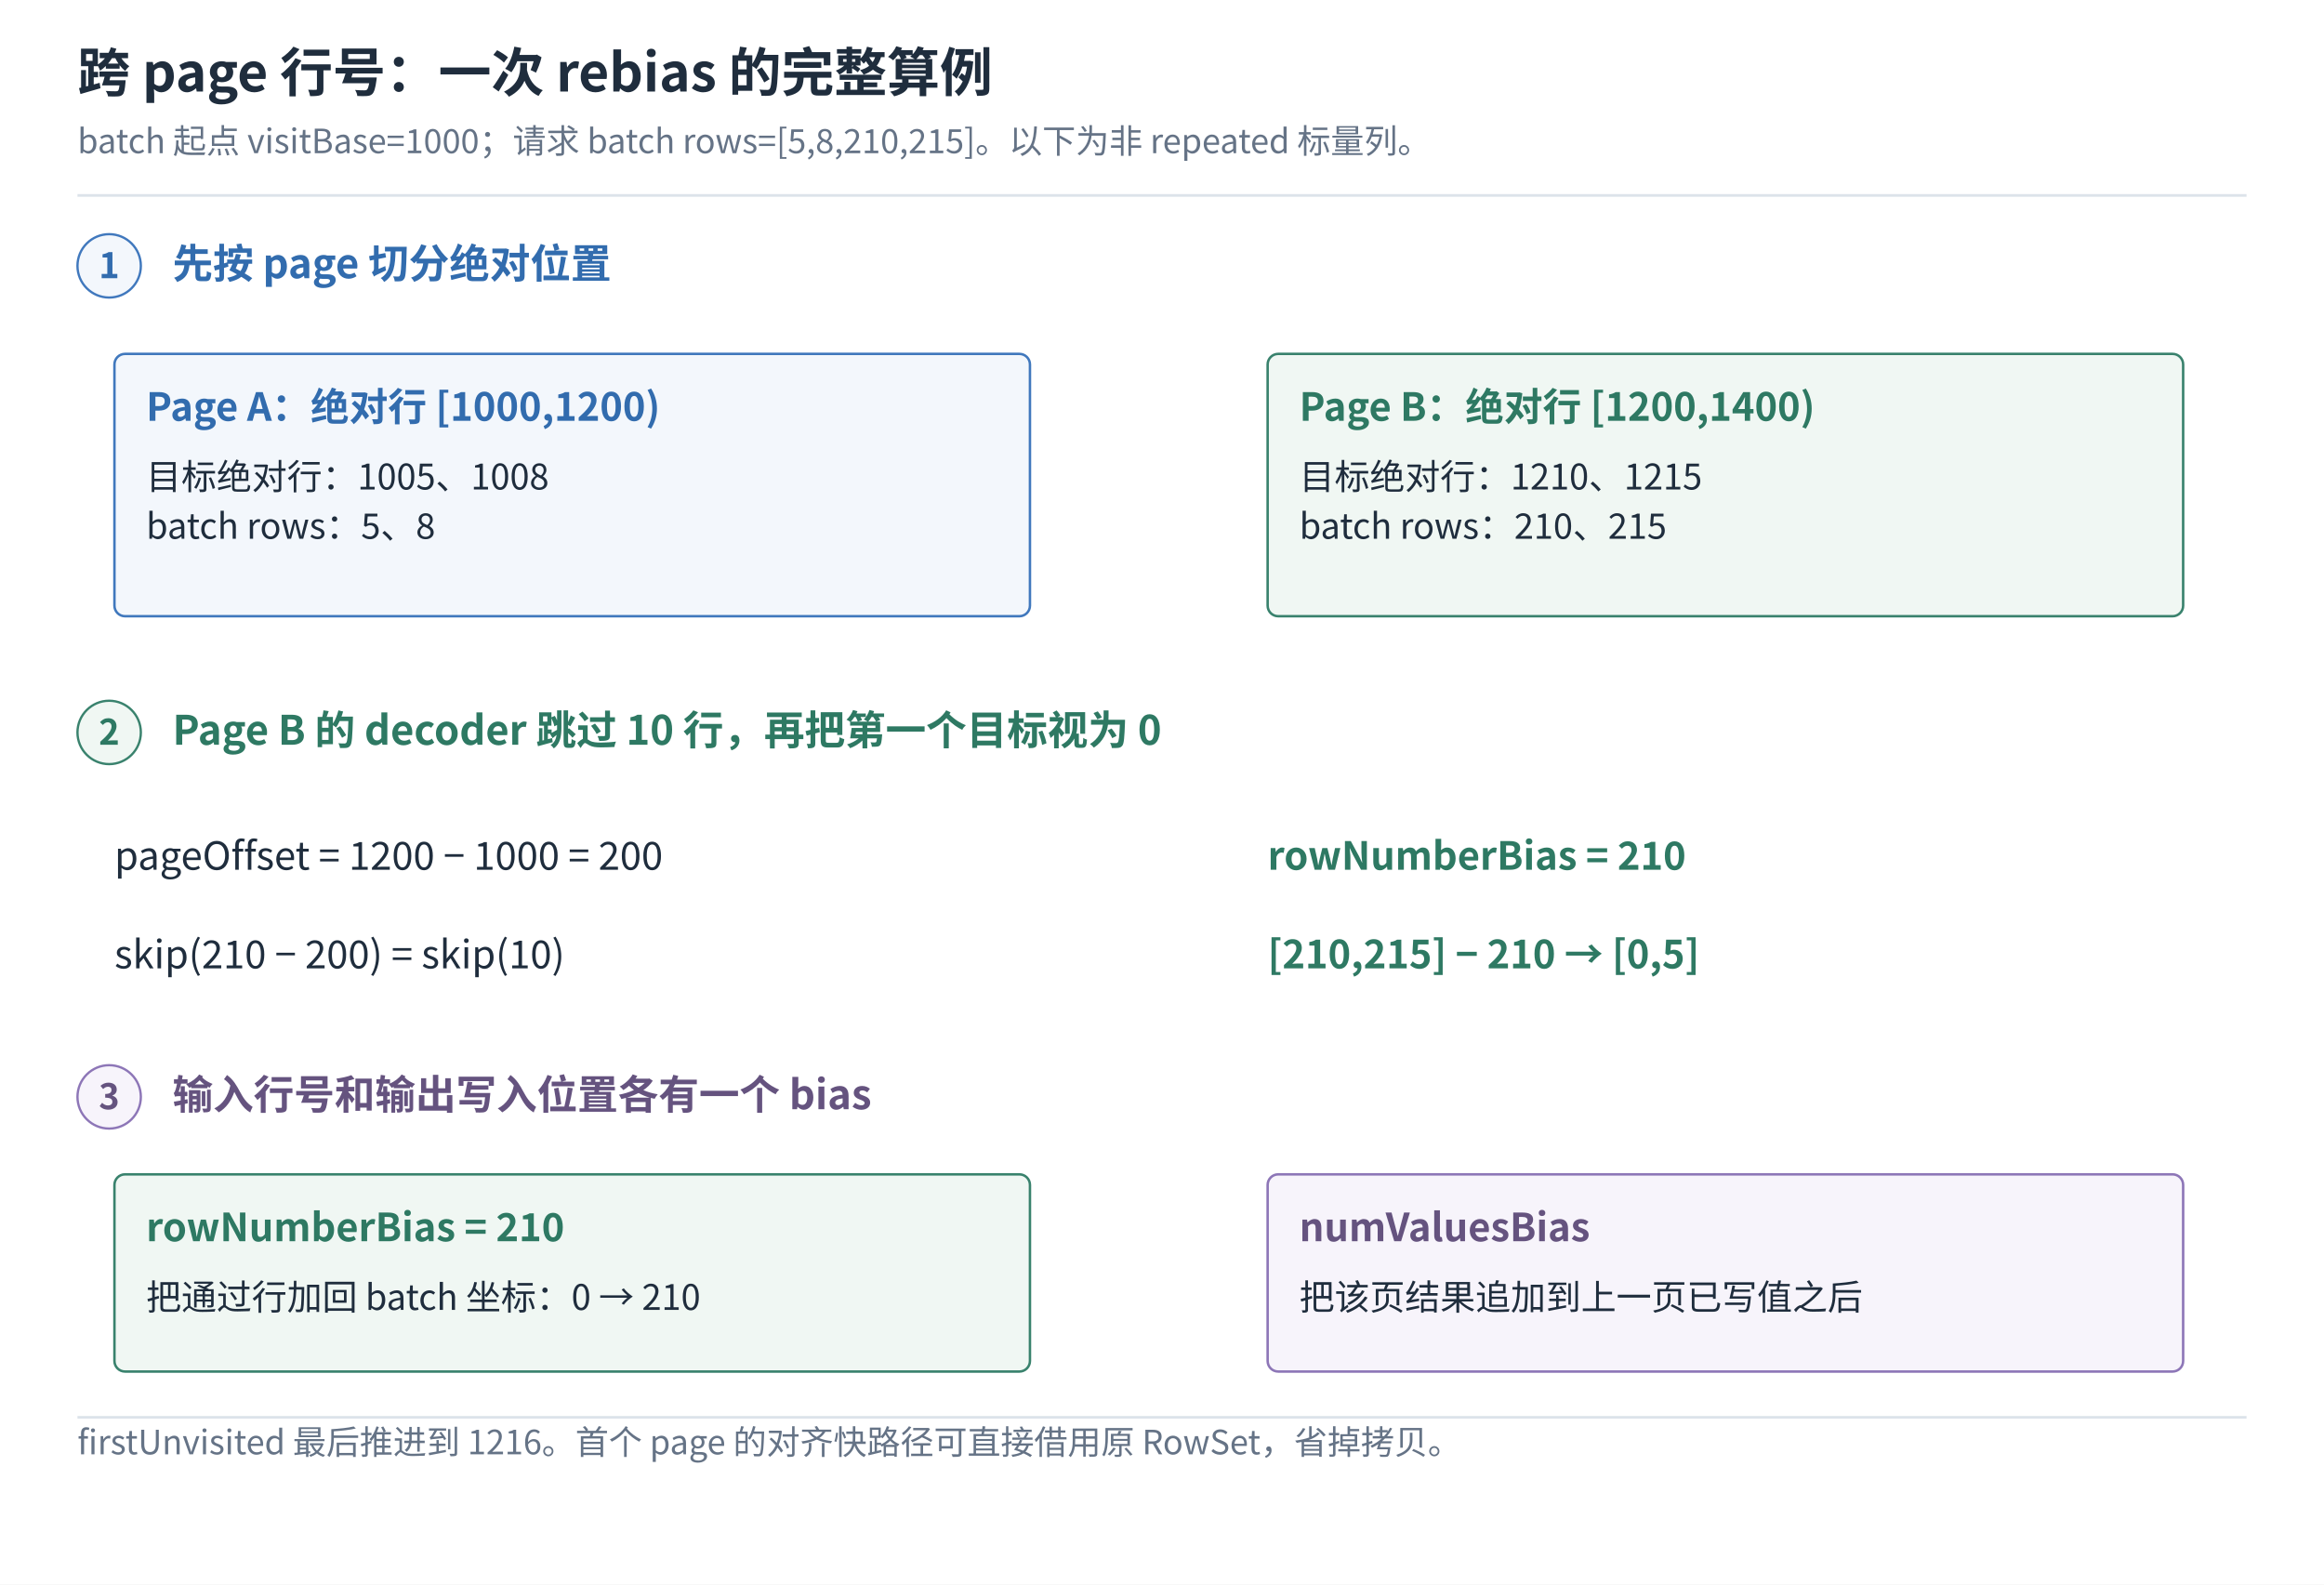
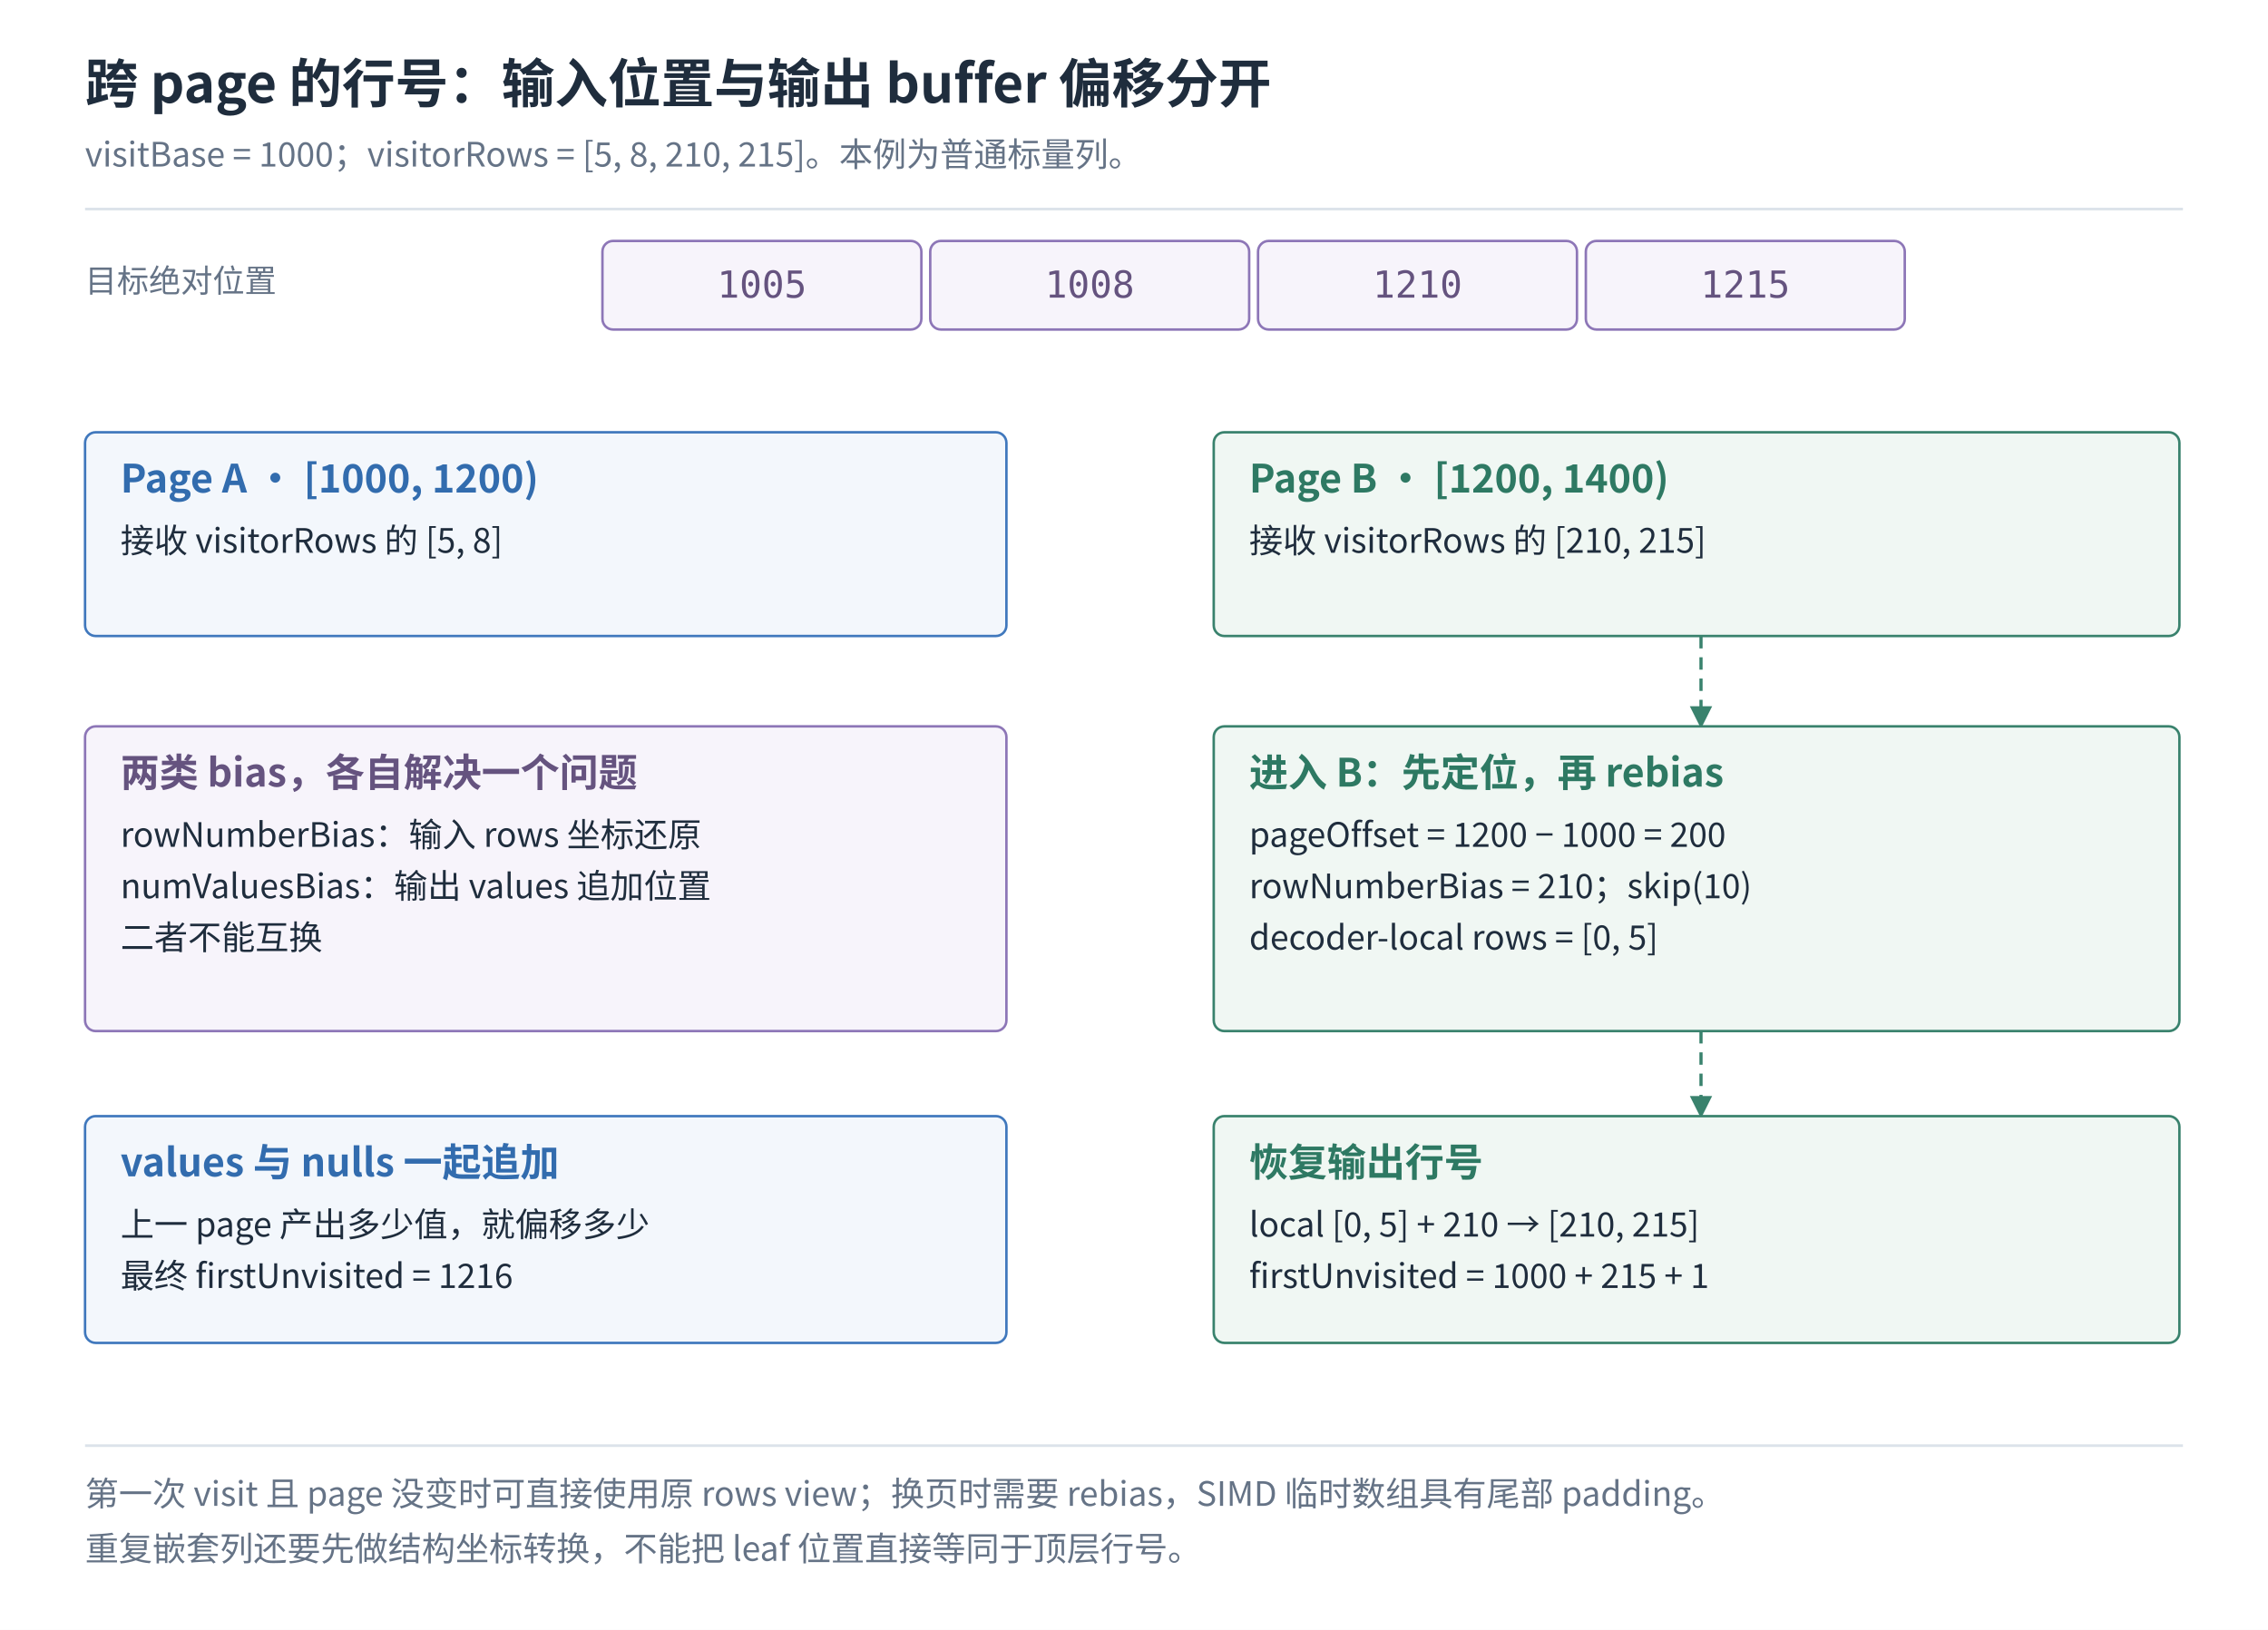
- <svg xmlns="http://www.w3.org/2000/svg" width="1320" height="900" viewBox="0 0 1320 900">
+ <svg xmlns="http://www.w3.org/2000/svg" width="1280" height="920" viewBox="0 0 1280 920" role="img">
  <defs>
-     <marker id="arr-muted" markerUnits="userSpaceOnUse" markerWidth="11" markerHeight="11" refX="10" refY="5" orient="auto">
-       <path d="M0 0L10 5L0 10Z" fill="#657386" />
+     <marker id="arr-muted" viewBox="0 0 10 10" refX="9" refY="5" markerWidth="7" markerHeight="7" orient="auto-start-reverse">
+       <path d="M 0 0 L 10 5 L 0 10 z" fill="#657386" />
    </marker>
-     <marker id="arr-blue" markerUnits="userSpaceOnUse" markerWidth="11" markerHeight="11" refX="10" refY="5" orient="auto">
-       <path d="M0 0L10 5L0 10Z" fill="#4078bd" />
+     <marker id="arr-blue" viewBox="0 0 10 10" refX="9" refY="5" markerWidth="7" markerHeight="7" orient="auto-start-reverse">
+       <path d="M 0 0 L 10 5 L 0 10 z" fill="#4078bd" />
    </marker>
-     <marker id="arr-green" markerUnits="userSpaceOnUse" markerWidth="11" markerHeight="11" refX="10" refY="5" orient="auto">
-       <path d="M0 0L10 5L0 10Z" fill="#39826d" />
+     <marker id="arr-green" viewBox="0 0 10 10" refX="9" refY="5" markerWidth="7" markerHeight="7" orient="auto-start-reverse">
+       <path d="M 0 0 L 10 5 L 0 10 z" fill="#39826d" />
    </marker>
-     <marker id="arr-purple" markerUnits="userSpaceOnUse" markerWidth="11" markerHeight="11" refX="10" refY="5" orient="auto">
-       <path d="M0 0L10 5L0 10Z" fill="#8d76b7" />
+     <marker id="arr-purple" viewBox="0 0 10 10" refX="9" refY="5" markerWidth="7" markerHeight="7" orient="auto-start-reverse">
+       <path d="M 0 0 L 10 5 L 0 10 z" fill="#8d76b7" />
    </marker>
-     <marker id="arr-warm" markerUnits="userSpaceOnUse" markerWidth="11" markerHeight="11" refX="10" refY="5" orient="auto">
-       <path d="M0 0L10 5L0 10Z" fill="#ac9c76" />
+     <marker id="arr-warm" viewBox="0 0 10 10" refX="9" refY="5" markerWidth="7" markerHeight="7" orient="auto-start-reverse">
+       <path d="M 0 0 L 10 5 L 0 10 z" fill="#ac9c76" />
    </marker>
-     <marker id="arr-red" markerUnits="userSpaceOnUse" markerWidth="11" markerHeight="11" refX="10" refY="5" orient="auto">
-       <path d="M0 0L10 5L0 10Z" fill="#a95f64" />
+     <marker id="arr-red" viewBox="0 0 10 10" refX="9" refY="5" markerWidth="7" markerHeight="7" orient="auto-start-reverse">
+       <path d="M 0 0 L 10 5 L 0 10 z" fill="#a95f64" />
    </marker>
  </defs>
-   <rect x="0" y="0" width="1320" height="900" rx="0" fill="#fff" stroke="none" stroke-width="0" />
-   <text x="44" y="52" font-family="Noto Sans CJK SC, Noto Sans SC, Arial, sans-serif" font-size="30" font-weight="700" text-anchor="start" fill="#1f2d3d">跨 page 行号：一次 rebias 的完整算例</text>
-   <text x="44" y="87" font-family="Noto Sans CJK SC, Noto Sans SC, Arial, sans-serif" font-size="19" font-weight="400" text-anchor="start" fill="#657386">batch 起点 visitBase=1000；请求 batch rows=[5,8,210,215]。以下为非 repeated 标量列。</text>
-   <path d="M44 111L1276 111" fill="none" stroke="#dce3ea" stroke-width="1.5" stroke-linejoin="round" />
-   <circle cx="62" cy="151" r="18" fill="#f3f7fc" stroke="#4078bd" stroke-width="1.3" />
-   <text x="62" y="158" font-family="Noto Sans CJK SC, Noto Sans SC, Arial, sans-serif" font-size="20" font-weight="700" text-anchor="middle" fill="#326cae">1</text>
-   <text x="98" y="158" font-family="Noto Sans CJK SC, Noto Sans SC, Arial, sans-serif" font-size="23" font-weight="700" text-anchor="start" fill="#326cae">先按 page 切分绝对位置</text>
-   <rect x="65" y="201" width="520" height="149" rx="6" fill="#f3f7fc" stroke="#4078bd" stroke-width="1.4" />
-   <text x="83" y="239" font-family="Noto Sans CJK SC, Noto Sans SC, Arial, sans-serif" font-size="22" font-weight="700" text-anchor="start" fill="#326cae">Page A：绝对行 [1000,1200)</text>
-   <text x="83" y="278" font-family="Noto Sans CJK SC, Noto Sans SC, Arial, sans-serif" font-size="20" font-weight="400" text-anchor="start" fill="#1f2d3d">目标绝对行：1005、1008</text>
-   <text x="83" y="306" font-family="Noto Sans CJK SC, Noto Sans SC, Arial, sans-serif" font-size="20" font-weight="400" text-anchor="start" fill="#1f2d3d">batch rows：5、8</text>
-   <rect x="720" y="201" width="520" height="149" rx="6" fill="#f0f7f3" stroke="#39826d" stroke-width="1.4" />
-   <text x="738" y="239" font-family="Noto Sans CJK SC, Noto Sans SC, Arial, sans-serif" font-size="22" font-weight="700" text-anchor="start" fill="#2e7963">Page B：绝对行 [1200,1400)</text>
-   <text x="738" y="278" font-family="Noto Sans CJK SC, Noto Sans SC, Arial, sans-serif" font-size="20" font-weight="400" text-anchor="start" fill="#1f2d3d">目标绝对行：1210、1215</text>
-   <text x="738" y="306" font-family="Noto Sans CJK SC, Noto Sans SC, Arial, sans-serif" font-size="20" font-weight="400" text-anchor="start" fill="#1f2d3d">batch rows：210、215</text>
-   <circle cx="62" cy="416" r="18" fill="#f0f7f3" stroke="#39826d" stroke-width="1.3" />
-   <text x="62" y="423" font-family="Noto Sans CJK SC, Noto Sans SC, Arial, sans-serif" font-size="20" font-weight="700" text-anchor="middle" fill="#2e7963">2</text>
-   <text x="98" y="423" font-family="Noto Sans CJK SC, Noto Sans SC, Arial, sans-serif" font-size="23" font-weight="700" text-anchor="start" fill="#2e7963">Page B 的 decoder 跳过 10 行，再把第一个目标视为 0</text>
-   <text x="65" y="494" font-family="Noto Sans CJK SC, Noto Sans SC, Arial, sans-serif" font-size="22" font-weight="400" text-anchor="start" fill="#1f2d3d">pageOffset = 1200 − 1000 = 200</text>
-   <text x="720" y="494" font-family="Noto Sans CJK SC, Noto Sans SC, Arial, sans-serif" font-size="22" font-weight="700" text-anchor="start" fill="#2e7963">rowNumberBias = 210</text>
-   <text x="65" y="550" font-family="Noto Sans CJK SC, Noto Sans SC, Arial, sans-serif" font-size="22" font-weight="400" text-anchor="start" fill="#1f2d3d">skip(210 − 200) = skip(10)</text>
-   <text x="720" y="550" font-family="Noto Sans CJK SC, Noto Sans SC, Arial, sans-serif" font-size="22" font-weight="700" text-anchor="start" fill="#2e7963">[210,215] − 210 → [0,5]</text>
-   <circle cx="62" cy="623" r="18" fill="#f7f4fb" stroke="#8d76b7" stroke-width="1.3" />
-   <text x="62" y="630" font-family="Noto Sans CJK SC, Noto Sans SC, Arial, sans-serif" font-size="20" font-weight="700" text-anchor="middle" fill="#65537f">3</text>
-   <text x="98" y="630" font-family="Noto Sans CJK SC, Noto Sans SC, Arial, sans-serif" font-size="23" font-weight="700" text-anchor="start" fill="#65537f">输入行号和输出写入位置各有一个 bias</text>
-   <rect x="65" y="667" width="520" height="112" rx="6" fill="#f0f7f3" stroke="#39826d" stroke-width="1.4" />
-   <text x="83" y="705" font-family="Noto Sans CJK SC, Noto Sans SC, Arial, sans-serif" font-size="22" font-weight="700" text-anchor="start" fill="#2e7963">rowNumberBias = 210</text>
-   <text x="83" y="744" font-family="Noto Sans CJK SC, Noto Sans SC, Arial, sans-serif" font-size="20" font-weight="400" text-anchor="start" fill="#1f2d3d">把通过行加回 batch 坐标：0 → 210</text>
-   <rect x="720" y="667" width="520" height="112" rx="6" fill="#f7f4fb" stroke="#8d76b7" stroke-width="1.4" />
-   <text x="738" y="705" font-family="Noto Sans CJK SC, Noto Sans SC, Arial, sans-serif" font-size="22" font-weight="700" text-anchor="start" fill="#65537f">numValuesBias</text>
-   <text x="738" y="744" font-family="Noto Sans CJK SC, Noto Sans SC, Arial, sans-serif" font-size="20" font-weight="400" text-anchor="start" fill="#1f2d3d">把该页结果追加到上一页已写值之后</text>
-   <path d="M44 805L1276 805" fill="none" stroke="#dce3ea" stroke-width="1.5" stroke-linejoin="round" />
-   <text x="44" y="826" font-family="Noto Sans CJK SC, Noto Sans SC, Arial, sans-serif" font-size="19" font-weight="400" text-anchor="start" fill="#657386">firstUnvisited 最后推进到 1216。首个 page 的对齐快路径可直接借用原 RowSet，省掉拷贝。</text>
+   <rect width="1280" height="920" fill="white" />
+   <text x="48" y="58" font-family="Noto Sans SC, Noto Sans CJK SC, Inter, Arial, sans-serif" font-size="30" fill="#1f2d3d" font-weight="600" text-anchor="start">跨 page 的行号：输入位置与输出 buffer 偏移分开</text>
+   <text x="48" y="94" font-family="Noto Sans SC, Noto Sans CJK SC, Inter, Arial, sans-serif" font-size="19" fill="#657386" font-weight="400" text-anchor="start">visitBase = 1000；visitorRows = [5, 8, 210, 215]。本例为普通标量列。</text>
+   <line x1="48" y1="118" x2="1232" y2="118" stroke="#dce3ea" stroke-width="1.5" />
+   <text x="48" y="165" font-family="Noto Sans SC, Noto Sans CJK SC, Inter, Arial, sans-serif" font-size="18" fill="#657386" font-weight="400" text-anchor="start">目标绝对位置</text>
+   <rect x="340" y="136" width="180" height="50" rx="6" fill="#f7f4fb" stroke="#8d76b7" stroke-width="1.4" />
+   <text x="430.0" y="168.0" font-family="DejaVu Sans Mono, Liberation Mono, monospace" font-size="21" fill="#65537f" font-weight="400" text-anchor="middle">1005</text>
+   <rect x="525" y="136" width="180" height="50" rx="6" fill="#f7f4fb" stroke="#8d76b7" stroke-width="1.4" />
+   <text x="615.0" y="168.0" font-family="DejaVu Sans Mono, Liberation Mono, monospace" font-size="21" fill="#65537f" font-weight="400" text-anchor="middle">1008</text>
+   <rect x="710" y="136" width="180" height="50" rx="6" fill="#f7f4fb" stroke="#8d76b7" stroke-width="1.4" />
+   <text x="800.0" y="168.0" font-family="DejaVu Sans Mono, Liberation Mono, monospace" font-size="21" fill="#65537f" font-weight="400" text-anchor="middle">1210</text>
+   <rect x="895" y="136" width="180" height="50" rx="6" fill="#f7f4fb" stroke="#8d76b7" stroke-width="1.4" />
+   <text x="985.0" y="168.0" font-family="DejaVu Sans Mono, Liberation Mono, monospace" font-size="21" fill="#65537f" font-weight="400" text-anchor="middle">1215</text>
+   <g class="card">
+     <rect x="48" y="244" width="520" height="115" rx="6" fill="#f3f7fc" stroke="#4078bd" stroke-width="1.4" />
+     <text x="68" y="278" font-family="Noto Sans SC, Noto Sans CJK SC, Inter, Arial, sans-serif" font-size="22" fill="#326cae" font-weight="600" text-anchor="start">Page A · [1000, 1200)</text>
+     <text x="68" y="312" font-family="Noto Sans SC, Noto Sans CJK SC, Inter, Arial, sans-serif" font-size="19" fill="#1f2d3d" font-weight="400" text-anchor="start">接收 visitorRows 的 [5, 8]</text>
+   </g>
+   <g class="card">
+     <rect x="685" y="244" width="545" height="115" rx="6" fill="#f0f7f3" stroke="#39826d" stroke-width="1.4" />
+     <text x="705" y="278" font-family="Noto Sans SC, Noto Sans CJK SC, Inter, Arial, sans-serif" font-size="22" fill="#2e7963" font-weight="600" text-anchor="start">Page B · [1200, 1400)</text>
+     <text x="705" y="312" font-family="Noto Sans SC, Noto Sans CJK SC, Inter, Arial, sans-serif" font-size="19" fill="#1f2d3d" font-weight="400" text-anchor="start">接收 visitorRows 的 [210, 215]</text>
+   </g>
+   <polyline points="960,359 960,410" fill="none" stroke="#39826d" stroke-width="1.8" stroke-dasharray="7 5" marker-end="url(#arr-green)" />
+   <g class="card">
+     <rect x="685" y="410" width="545" height="172" rx="6" fill="#f0f7f3" stroke="#39826d" stroke-width="1.4" />
+     <text x="705" y="444" font-family="Noto Sans SC, Noto Sans CJK SC, Inter, Arial, sans-serif" font-size="22" fill="#2e7963" font-weight="600" text-anchor="start">进入 B：先定位，再 rebias</text>
+     <text x="705" y="478" font-family="Noto Sans SC, Noto Sans CJK SC, Inter, Arial, sans-serif" font-size="19" fill="#1f2d3d" font-weight="400" text-anchor="start">pageOffset = 1200 − 1000 = 200</text>
+     <text x="705" y="507" font-family="Noto Sans SC, Noto Sans CJK SC, Inter, Arial, sans-serif" font-size="19" fill="#1f2d3d" font-weight="400" text-anchor="start">rowNumberBias = 210；skip(10)</text>
+     <text x="705" y="536" font-family="Noto Sans SC, Noto Sans CJK SC, Inter, Arial, sans-serif" font-size="19" fill="#1f2d3d" font-weight="400" text-anchor="start">decoder-local rows = [0, 5]</text>
+   </g>
+   <g class="card">
+     <rect x="48" y="410" width="520" height="172" rx="6" fill="#f7f4fb" stroke="#8d76b7" stroke-width="1.4" />
+     <text x="68" y="444" font-family="Noto Sans SC, Noto Sans CJK SC, Inter, Arial, sans-serif" font-size="22" fill="#65537f" font-weight="600" text-anchor="start">两类 bias，各自解决一个问题</text>
+     <text x="68" y="478" font-family="Noto Sans SC, Noto Sans CJK SC, Inter, Arial, sans-serif" font-size="19" fill="#1f2d3d" font-weight="400" text-anchor="start">rowNumberBias：输入 rows 坐标还原</text>
+     <text x="68" y="507" font-family="Noto Sans SC, Noto Sans CJK SC, Inter, Arial, sans-serif" font-size="19" fill="#1f2d3d" font-weight="400" text-anchor="start">numValuesBias：输出 values 追加位置</text>
+     <text x="68" y="536" font-family="Noto Sans SC, Noto Sans CJK SC, Inter, Arial, sans-serif" font-size="19" fill="#1f2d3d" font-weight="400" text-anchor="start">二者不能互换</text>
+   </g>
+   <polyline points="960,582 960,630" fill="none" stroke="#39826d" stroke-width="1.8" stroke-dasharray="7 5" marker-end="url(#arr-green)" />
+   <g class="card">
+     <rect x="685" y="630" width="545" height="128" rx="6" fill="#f0f7f3" stroke="#39826d" stroke-width="1.4" />
+     <text x="705" y="664" font-family="Noto Sans SC, Noto Sans CJK SC, Inter, Arial, sans-serif" font-size="22" fill="#2e7963" font-weight="600" text-anchor="start">恢复输出行号</text>
+     <text x="705" y="698" font-family="Noto Sans SC, Noto Sans CJK SC, Inter, Arial, sans-serif" font-size="19" fill="#1f2d3d" font-weight="400" text-anchor="start">local [0, 5] + 210 → [210, 215]</text>
+     <text x="705" y="727" font-family="Noto Sans SC, Noto Sans CJK SC, Inter, Arial, sans-serif" font-size="19" fill="#1f2d3d" font-weight="400" text-anchor="start">firstUnvisited = 1000 + 215 + 1</text>
+   </g>
+   <g class="card">
+     <rect x="48" y="630" width="520" height="128" rx="6" fill="#f3f7fc" stroke="#4078bd" stroke-width="1.4" />
+     <text x="68" y="664" font-family="Noto Sans SC, Noto Sans CJK SC, Inter, Arial, sans-serif" font-size="22" fill="#326cae" font-weight="600" text-anchor="start">values 与 nulls 一起追加</text>
+     <text x="68" y="698" font-family="Noto Sans SC, Noto Sans CJK SC, Inter, Arial, sans-serif" font-size="19" fill="#1f2d3d" font-weight="400" text-anchor="start">上一 page 产出多少值，就偏移多少</text>
+     <text x="68" y="727" font-family="Noto Sans SC, Noto Sans CJK SC, Inter, Arial, sans-serif" font-size="19" fill="#1f2d3d" font-weight="400" text-anchor="start">最终 firstUnvisited = 1216</text>
+   </g>
+   <line x1="48" y1="816" x2="1232" y2="816" stroke="#dce3ea" stroke-width="1.5" />
+   <text x="48" y="850" font-family="Noto Sans SC, Noto Sans CJK SC, Inter, Arial, sans-serif" font-size="19" fill="#657386" font-weight="400" text-anchor="start">第一次 visit 且 page 没变时可直接使用原 rows view；换页时需要 rebias，SIMD 临时数组具有尾部 padding。</text>
+   <text x="48" y="881" font-family="Noto Sans SC, Noto Sans CJK SC, Inter, Arial, sans-serif" font-size="19" fill="#657386" font-weight="400" text-anchor="start">重复嵌套列还要先做结构坐标转换，不能把 leaf 位置直接等同于顶层行号。</text>
</svg>
